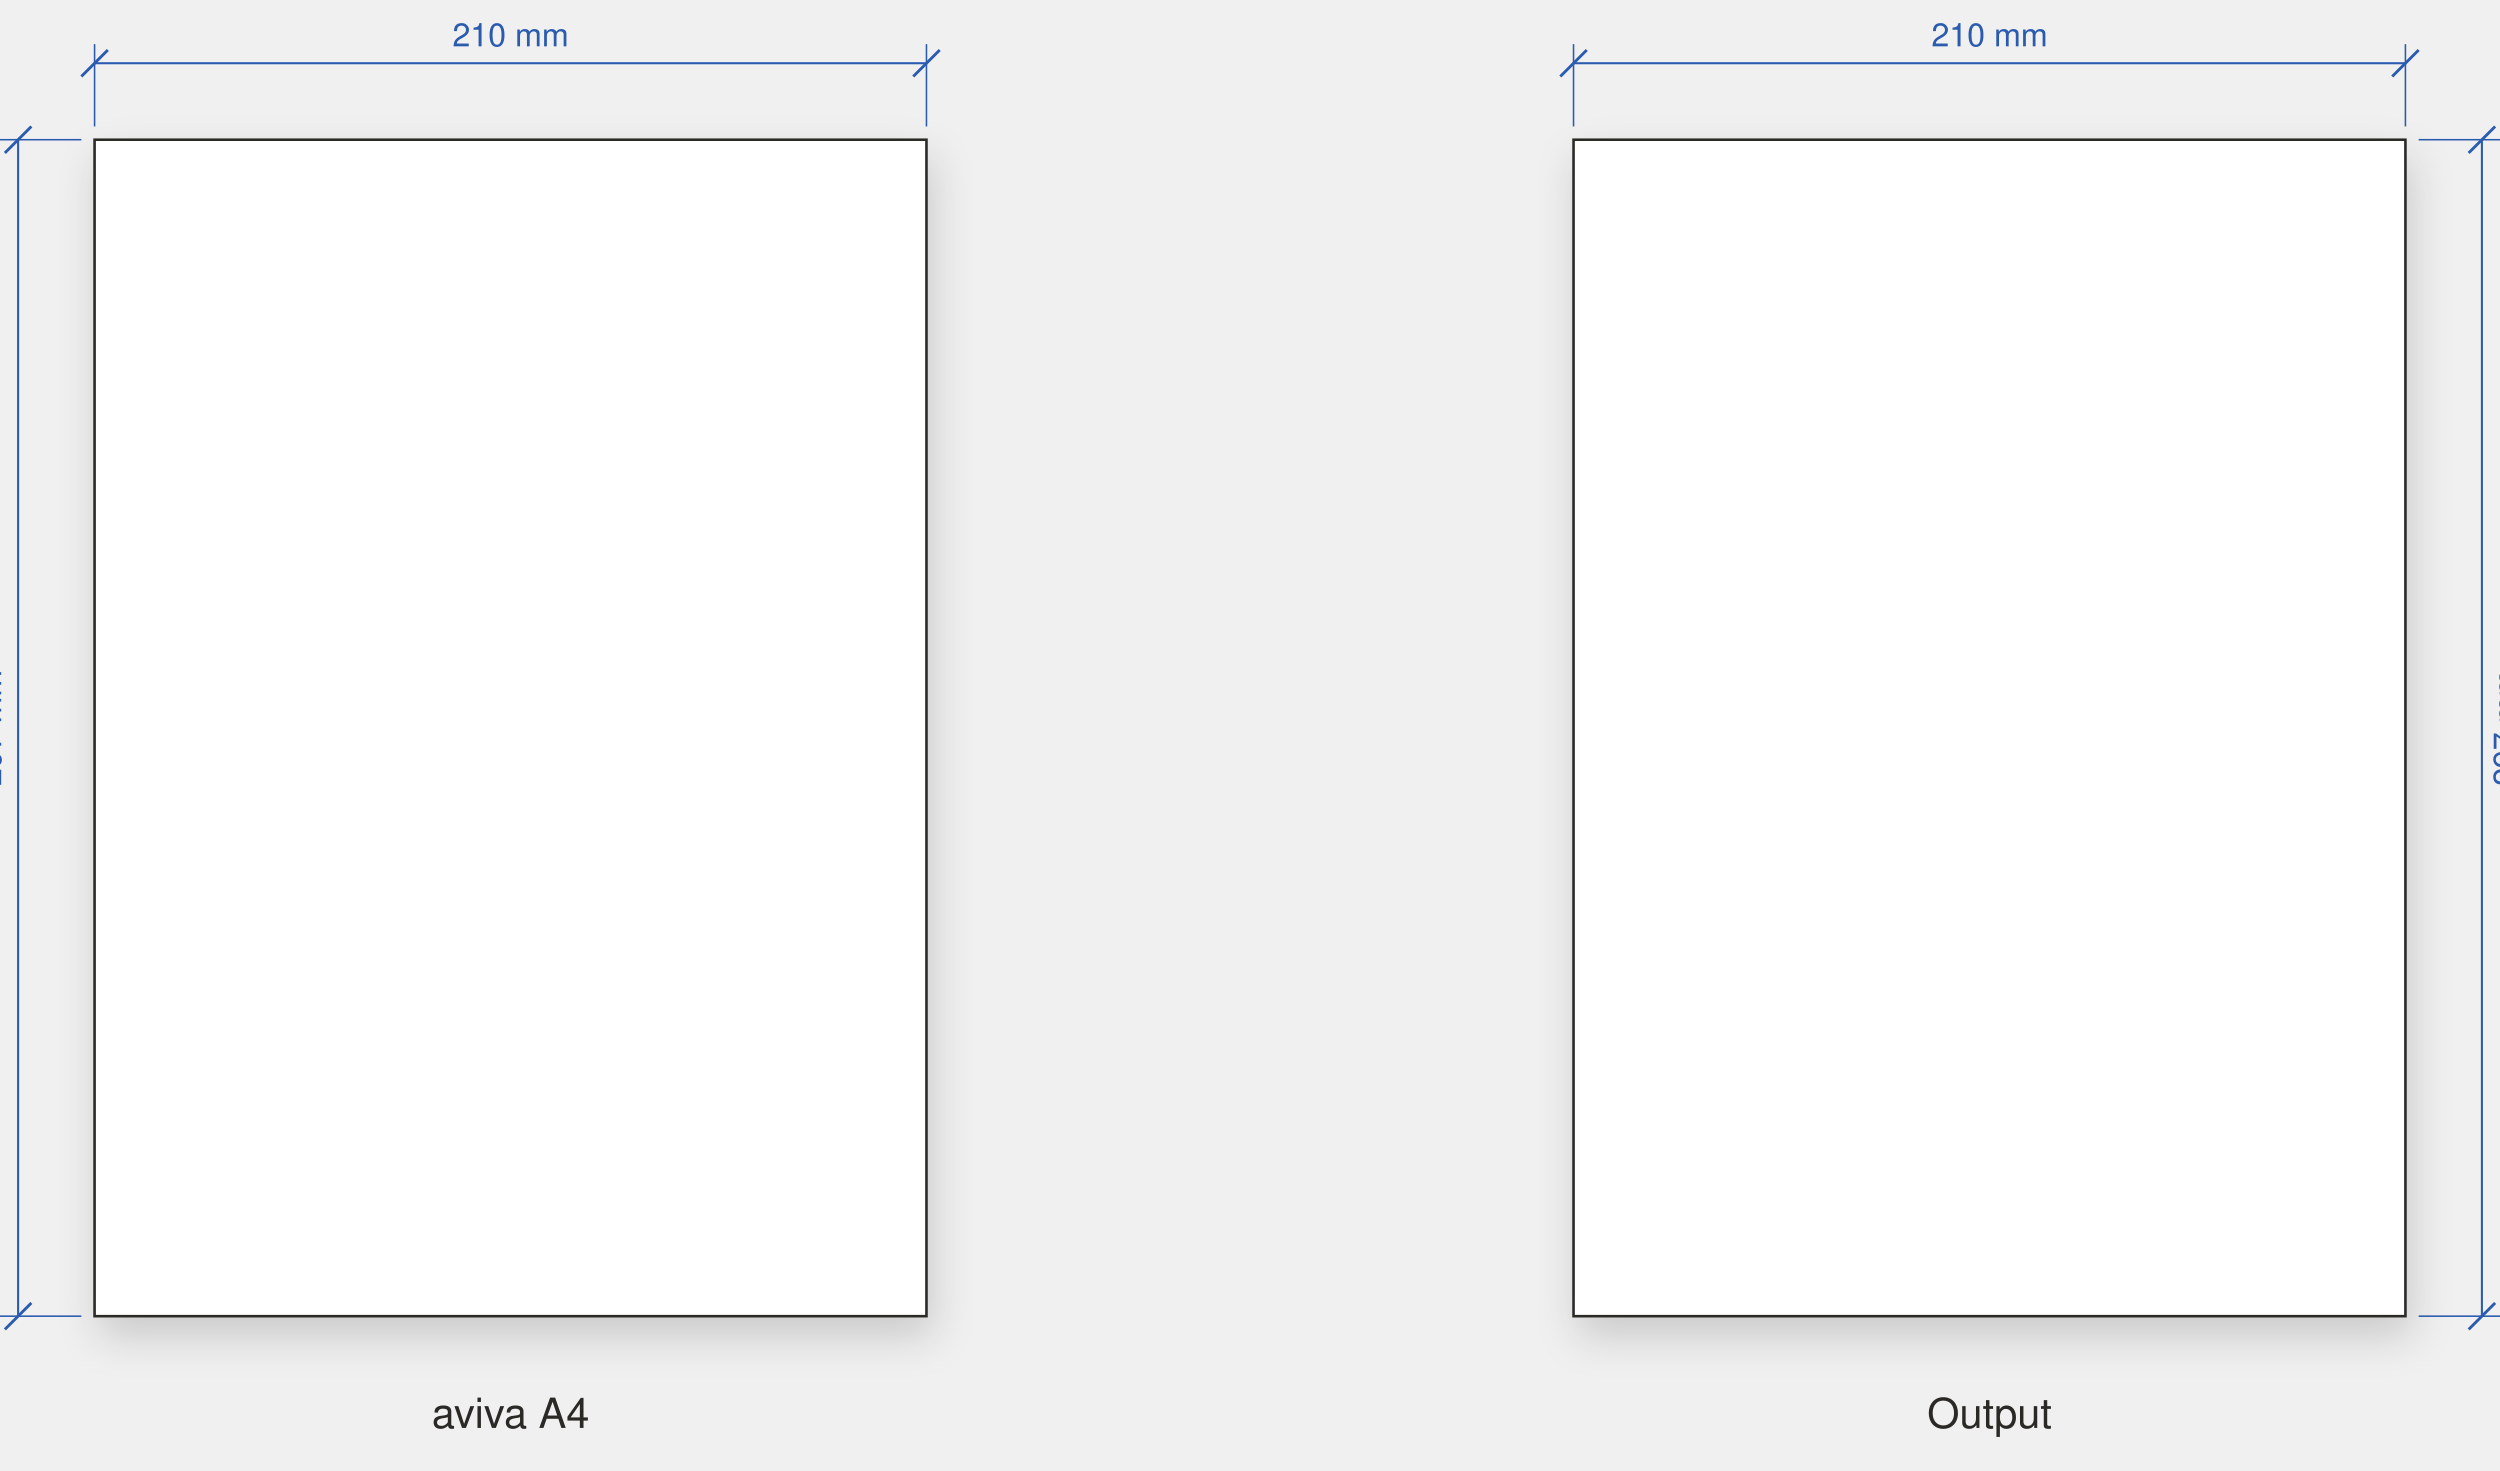
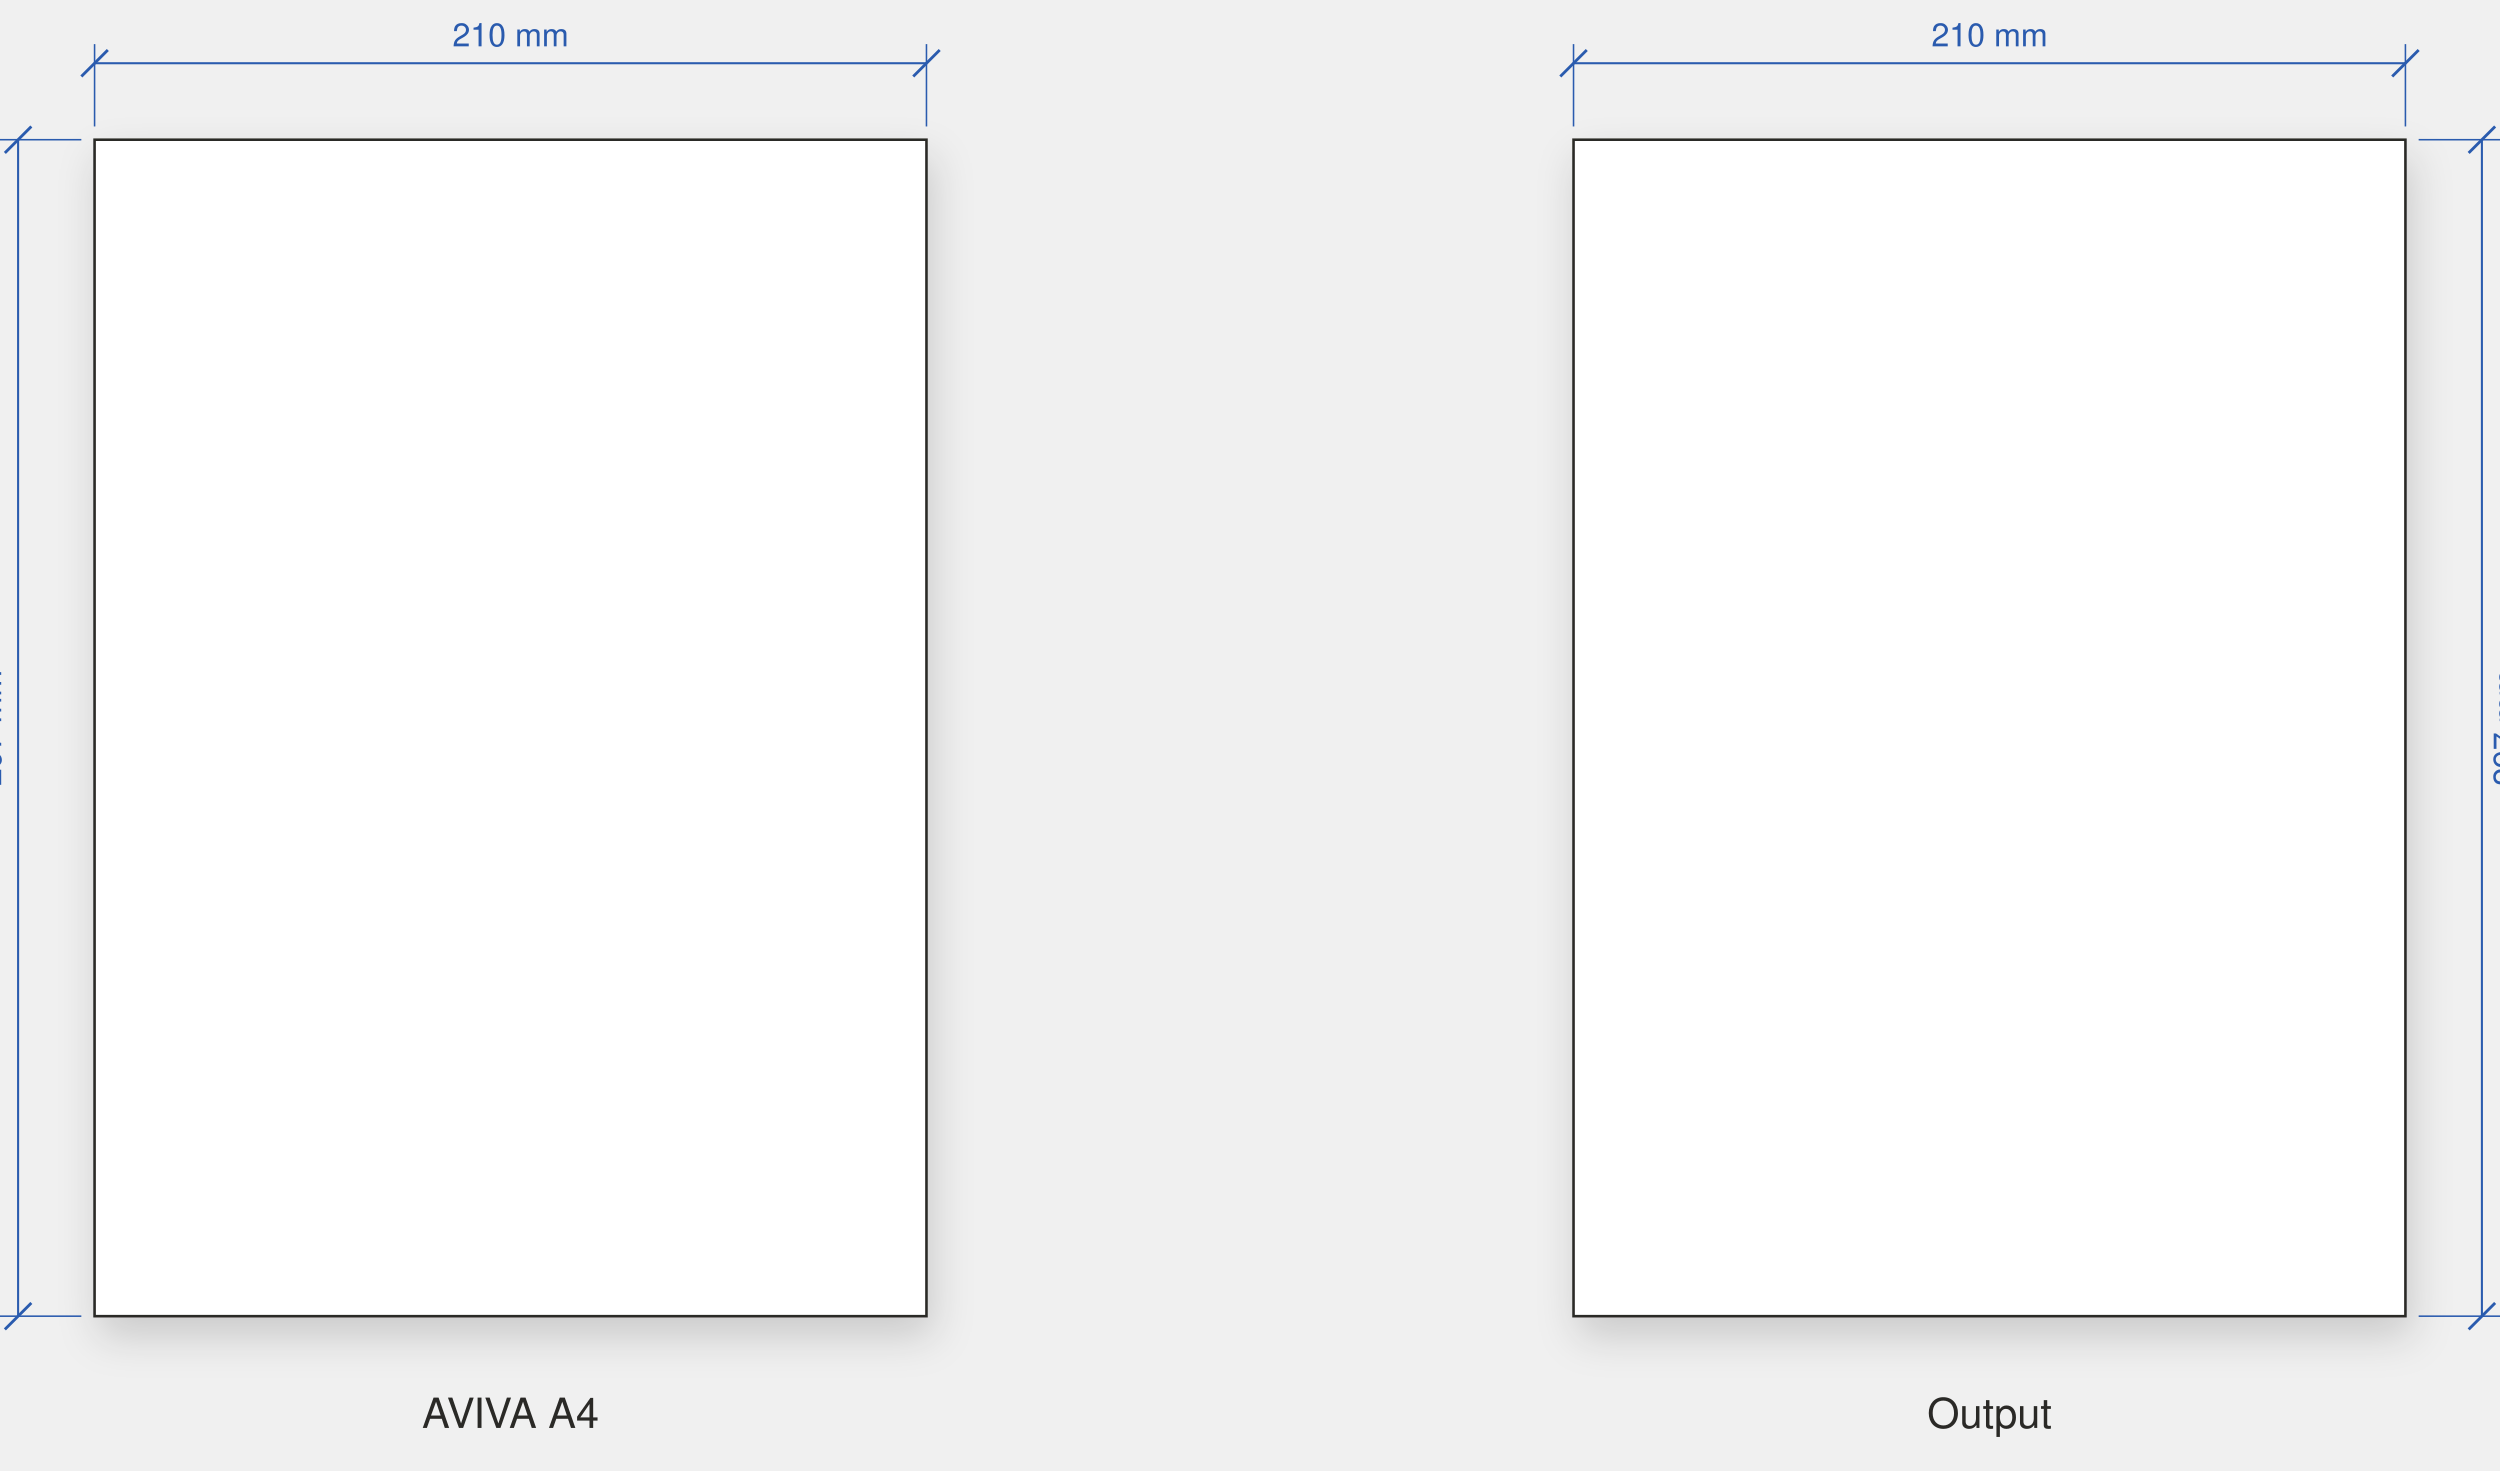
- <svg xmlns="http://www.w3.org/2000/svg" viewBox="0 0 170 100" width="170mm" height="100mm" role="img" aria-label="Two identical blank A4 rectangles, each dimensioned 210 by 297 millimetres, labelled aviva A4 and Output">
+ <svg xmlns="http://www.w3.org/2000/svg" viewBox="0 0 170 100" width="170mm" height="100mm" role="img" aria-label="Two identical blank A4 rectangles, each dimensioned 210 by 297 millimetres, labelled AVIVA A4 and Output">
  <defs>
    <filter id="s" x="-25%" y="-20%" width="150%" height="145%">
      <feGaussianBlur in="SourceAlpha" stdDeviation="1.4" />
      <feOffset dx="0.35" dy="1.3" />
      <feComponentTransfer>
        <feFuncA type="linear" slope="0.16" />
      </feComponentTransfer>
      <feMerge>
        <feMergeNode />
        <feMergeNode in="SourceGraphic" />
      </feMerge>
    </filter>
  </defs>
  <rect x="6.431" y="9.5" width="56.569" height="80" fill="#fff" stroke="#2A2926" stroke-width="0.176" filter="url(#s)" />
  <rect x="107" y="9.5" width="56.569" height="80" fill="#fff" stroke="#2A2926" stroke-width="0.176" filter="url(#s)" />
  <path d="M6.431 8.6V3M63 8.6V3" fill="none" stroke="#2A5BAE" stroke-width="0.106" />
  <path d="M6.431 4.3H63" fill="none" stroke="#2A5BAE" stroke-width="0.141" />
  <path d="M5.531 5.2L7.331 3.4M62.1 5.2L63.9 3.4" fill="none" stroke="#2A5BAE" stroke-width="0.194" />
  <text x="34.716" y="3.15" font-family="Hanken Grotesk, Helvetica, Arial, sans-serif" font-size="2.187" font-weight="500" fill="#2A5BAE" text-anchor="middle">210 mm</text>
  <path d="M5.531 9.5H-0.069M5.531 89.5H-0.069" fill="none" stroke="#2A5BAE" stroke-width="0.106" />
  <path d="M1.231 9.5V89.5" fill="none" stroke="#2A5BAE" stroke-width="0.141" />
  <path d="M0.331 10.4L2.131 8.6M0.331 90.4L2.131 88.6" fill="none" stroke="#2A5BAE" stroke-width="0.194" />
  <text transform="translate(0.081 49.5) rotate(-90)" font-family="Hanken Grotesk, Helvetica, Arial, sans-serif" font-size="2.187" font-weight="500" fill="#2A5BAE" text-anchor="middle">297 mm</text>
  <path d="M107 8.6V3M163.569 8.6V3" fill="none" stroke="#2A5BAE" stroke-width="0.106" />
  <path d="M107 4.3H163.569" fill="none" stroke="#2A5BAE" stroke-width="0.141" />
  <path d="M106.1 5.2L107.9 3.4M162.669 5.2L164.469 3.4" fill="none" stroke="#2A5BAE" stroke-width="0.194" />
  <text x="135.284" y="3.15" font-family="Hanken Grotesk, Helvetica, Arial, sans-serif" font-size="2.187" font-weight="500" fill="#2A5BAE" text-anchor="middle">210 mm</text>
  <path d="M164.469 9.5H170.069M164.469 89.5H170.069" fill="none" stroke="#2A5BAE" stroke-width="0.106" />
  <path d="M168.769 9.5V89.5" fill="none" stroke="#2A5BAE" stroke-width="0.141" />
  <path d="M167.869 10.4L169.669 8.6M167.869 90.4L169.669 88.6" fill="none" stroke="#2A5BAE" stroke-width="0.194" />
  <text transform="translate(171.119 49.5) rotate(-90)" font-family="Hanken Grotesk, Helvetica, Arial, sans-serif" font-size="2.187" font-weight="500" fill="#2A5BAE" text-anchor="middle">297 mm</text>
-   <text x="34.716" y="97.1" font-family="Hanken Grotesk, Helvetica, Arial, sans-serif" font-size="2.822" font-weight="400" fill="#2A2926" text-anchor="middle">aviva A4</text>
+   <text x="34.716" y="97.1" font-family="Hanken Grotesk, Helvetica, Arial, sans-serif" font-size="2.822" font-weight="400" fill="#2A2926" text-anchor="middle">AVIVA A4</text>
  <text x="135.284" y="97.1" font-family="Hanken Grotesk, Helvetica, Arial, sans-serif" font-size="2.822" font-weight="400" fill="#2A2926" text-anchor="middle">Output</text>
</svg>
